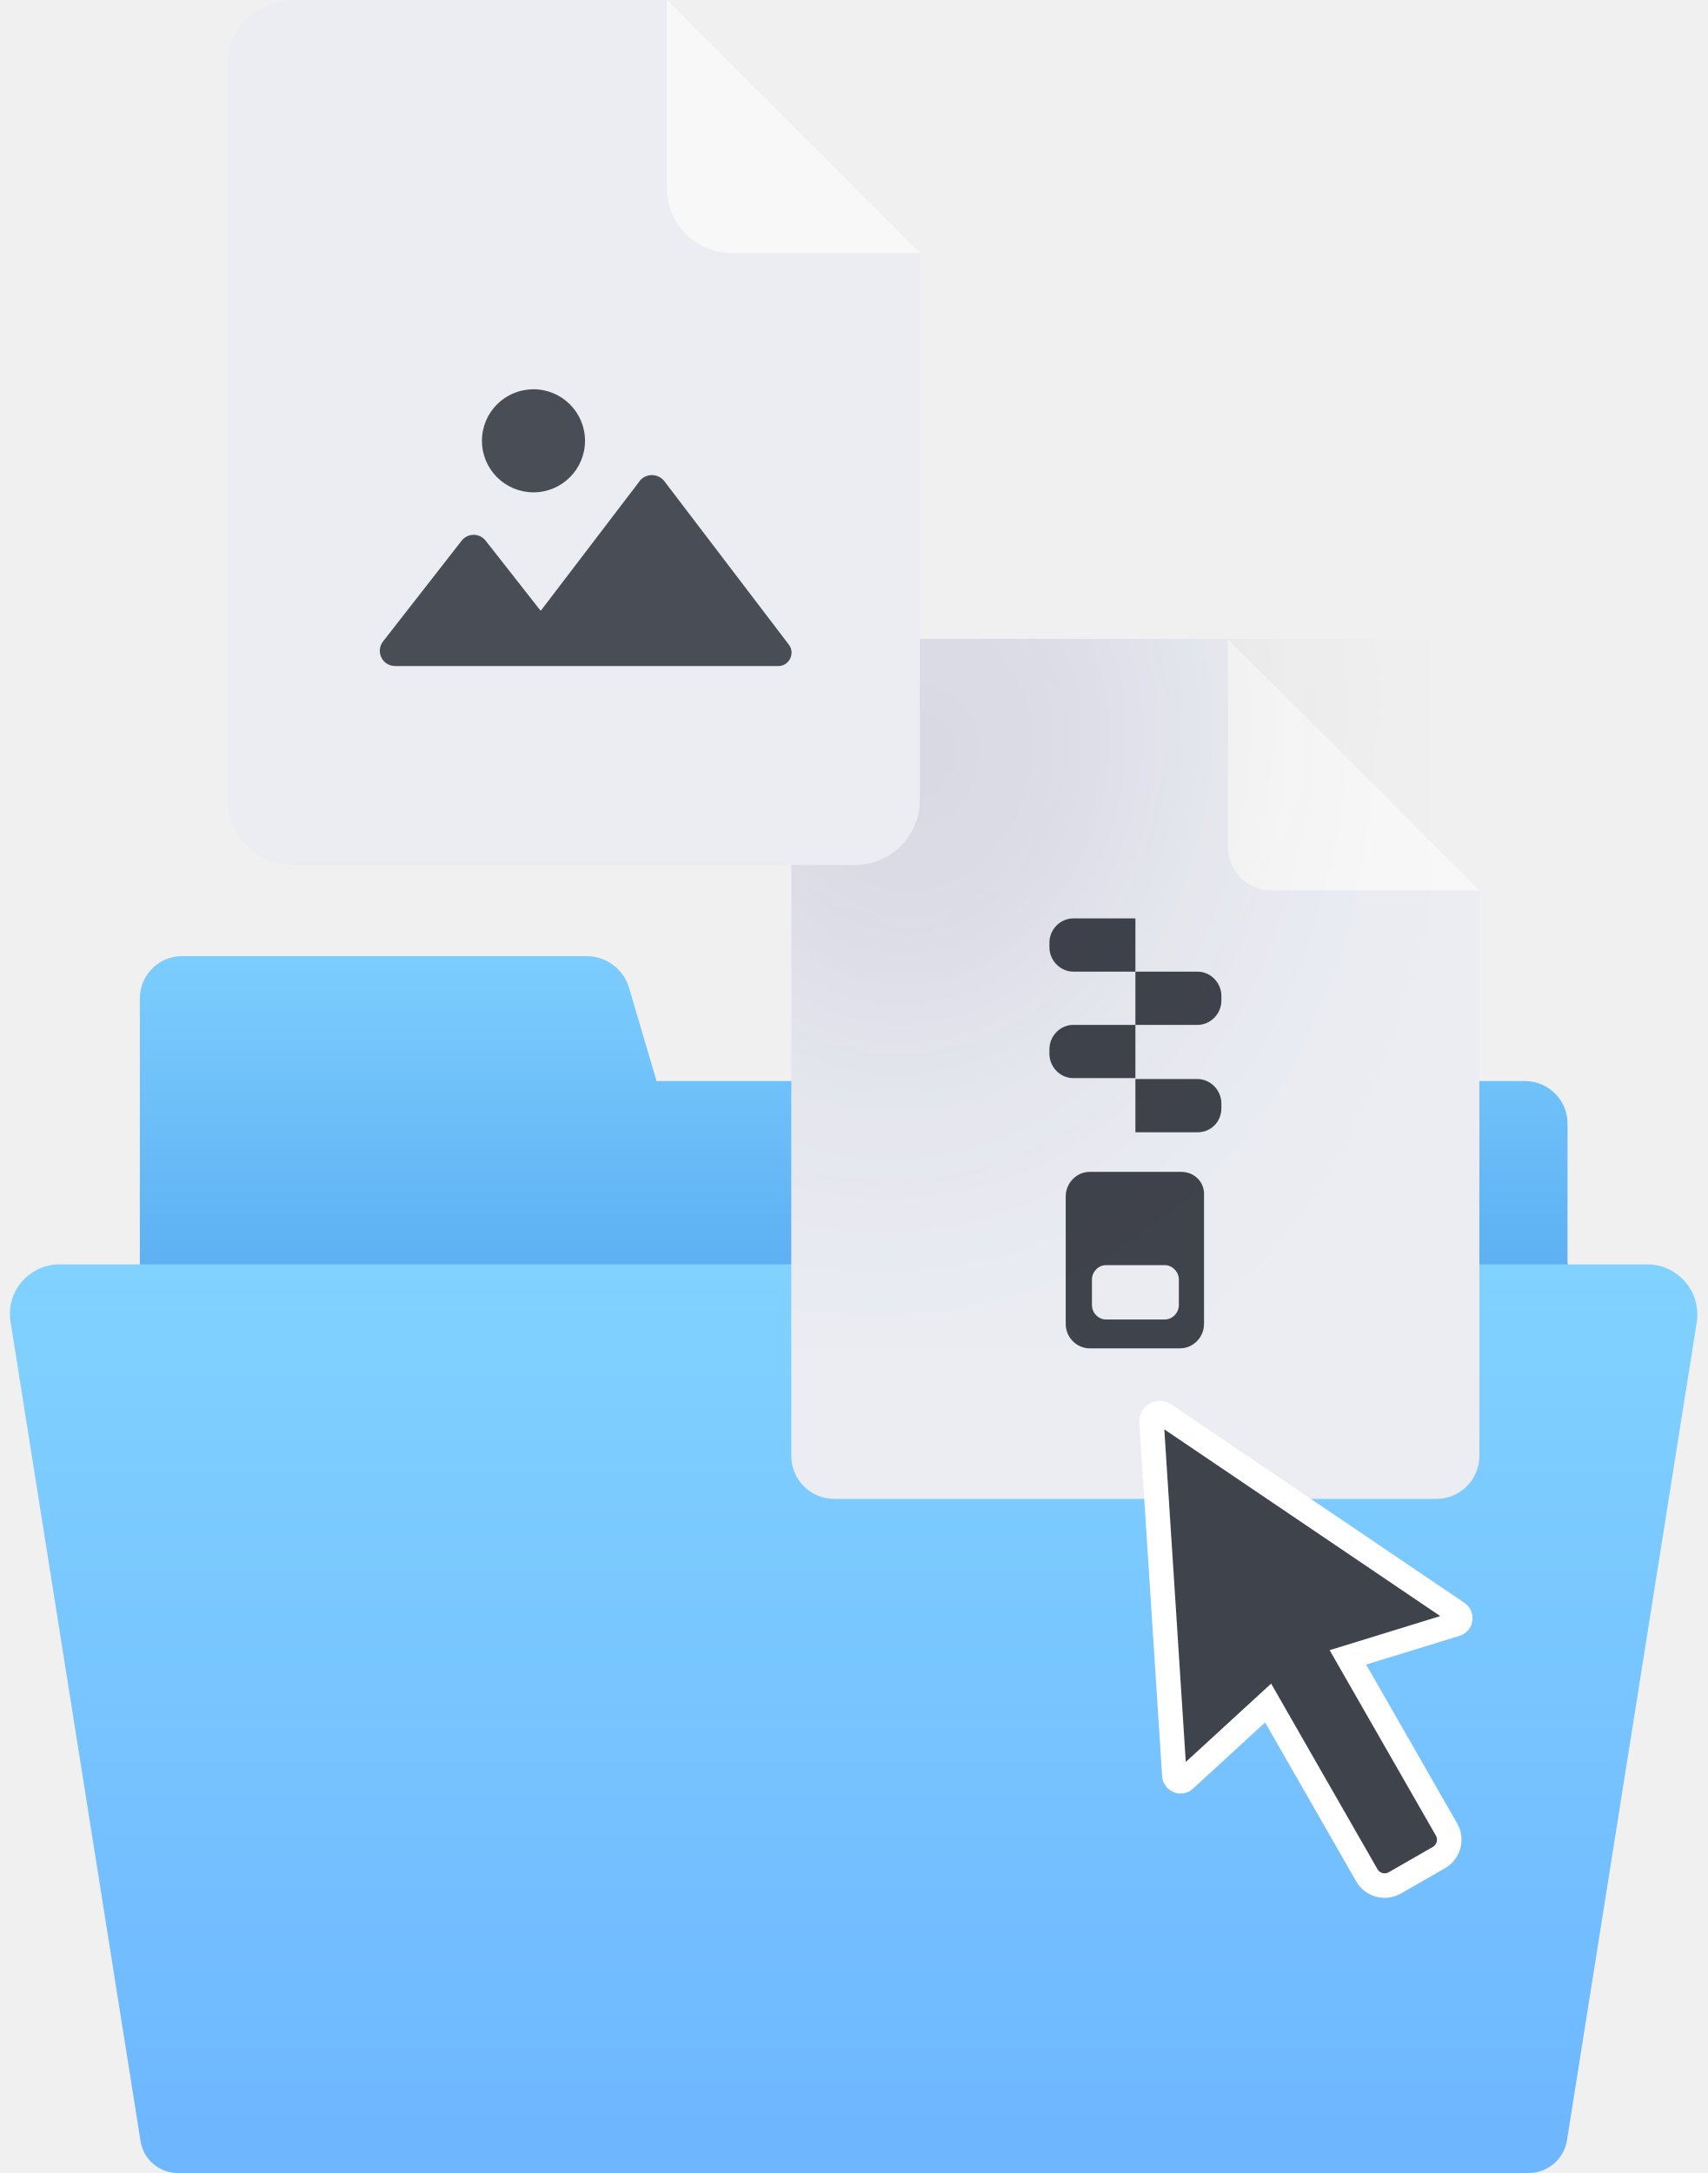
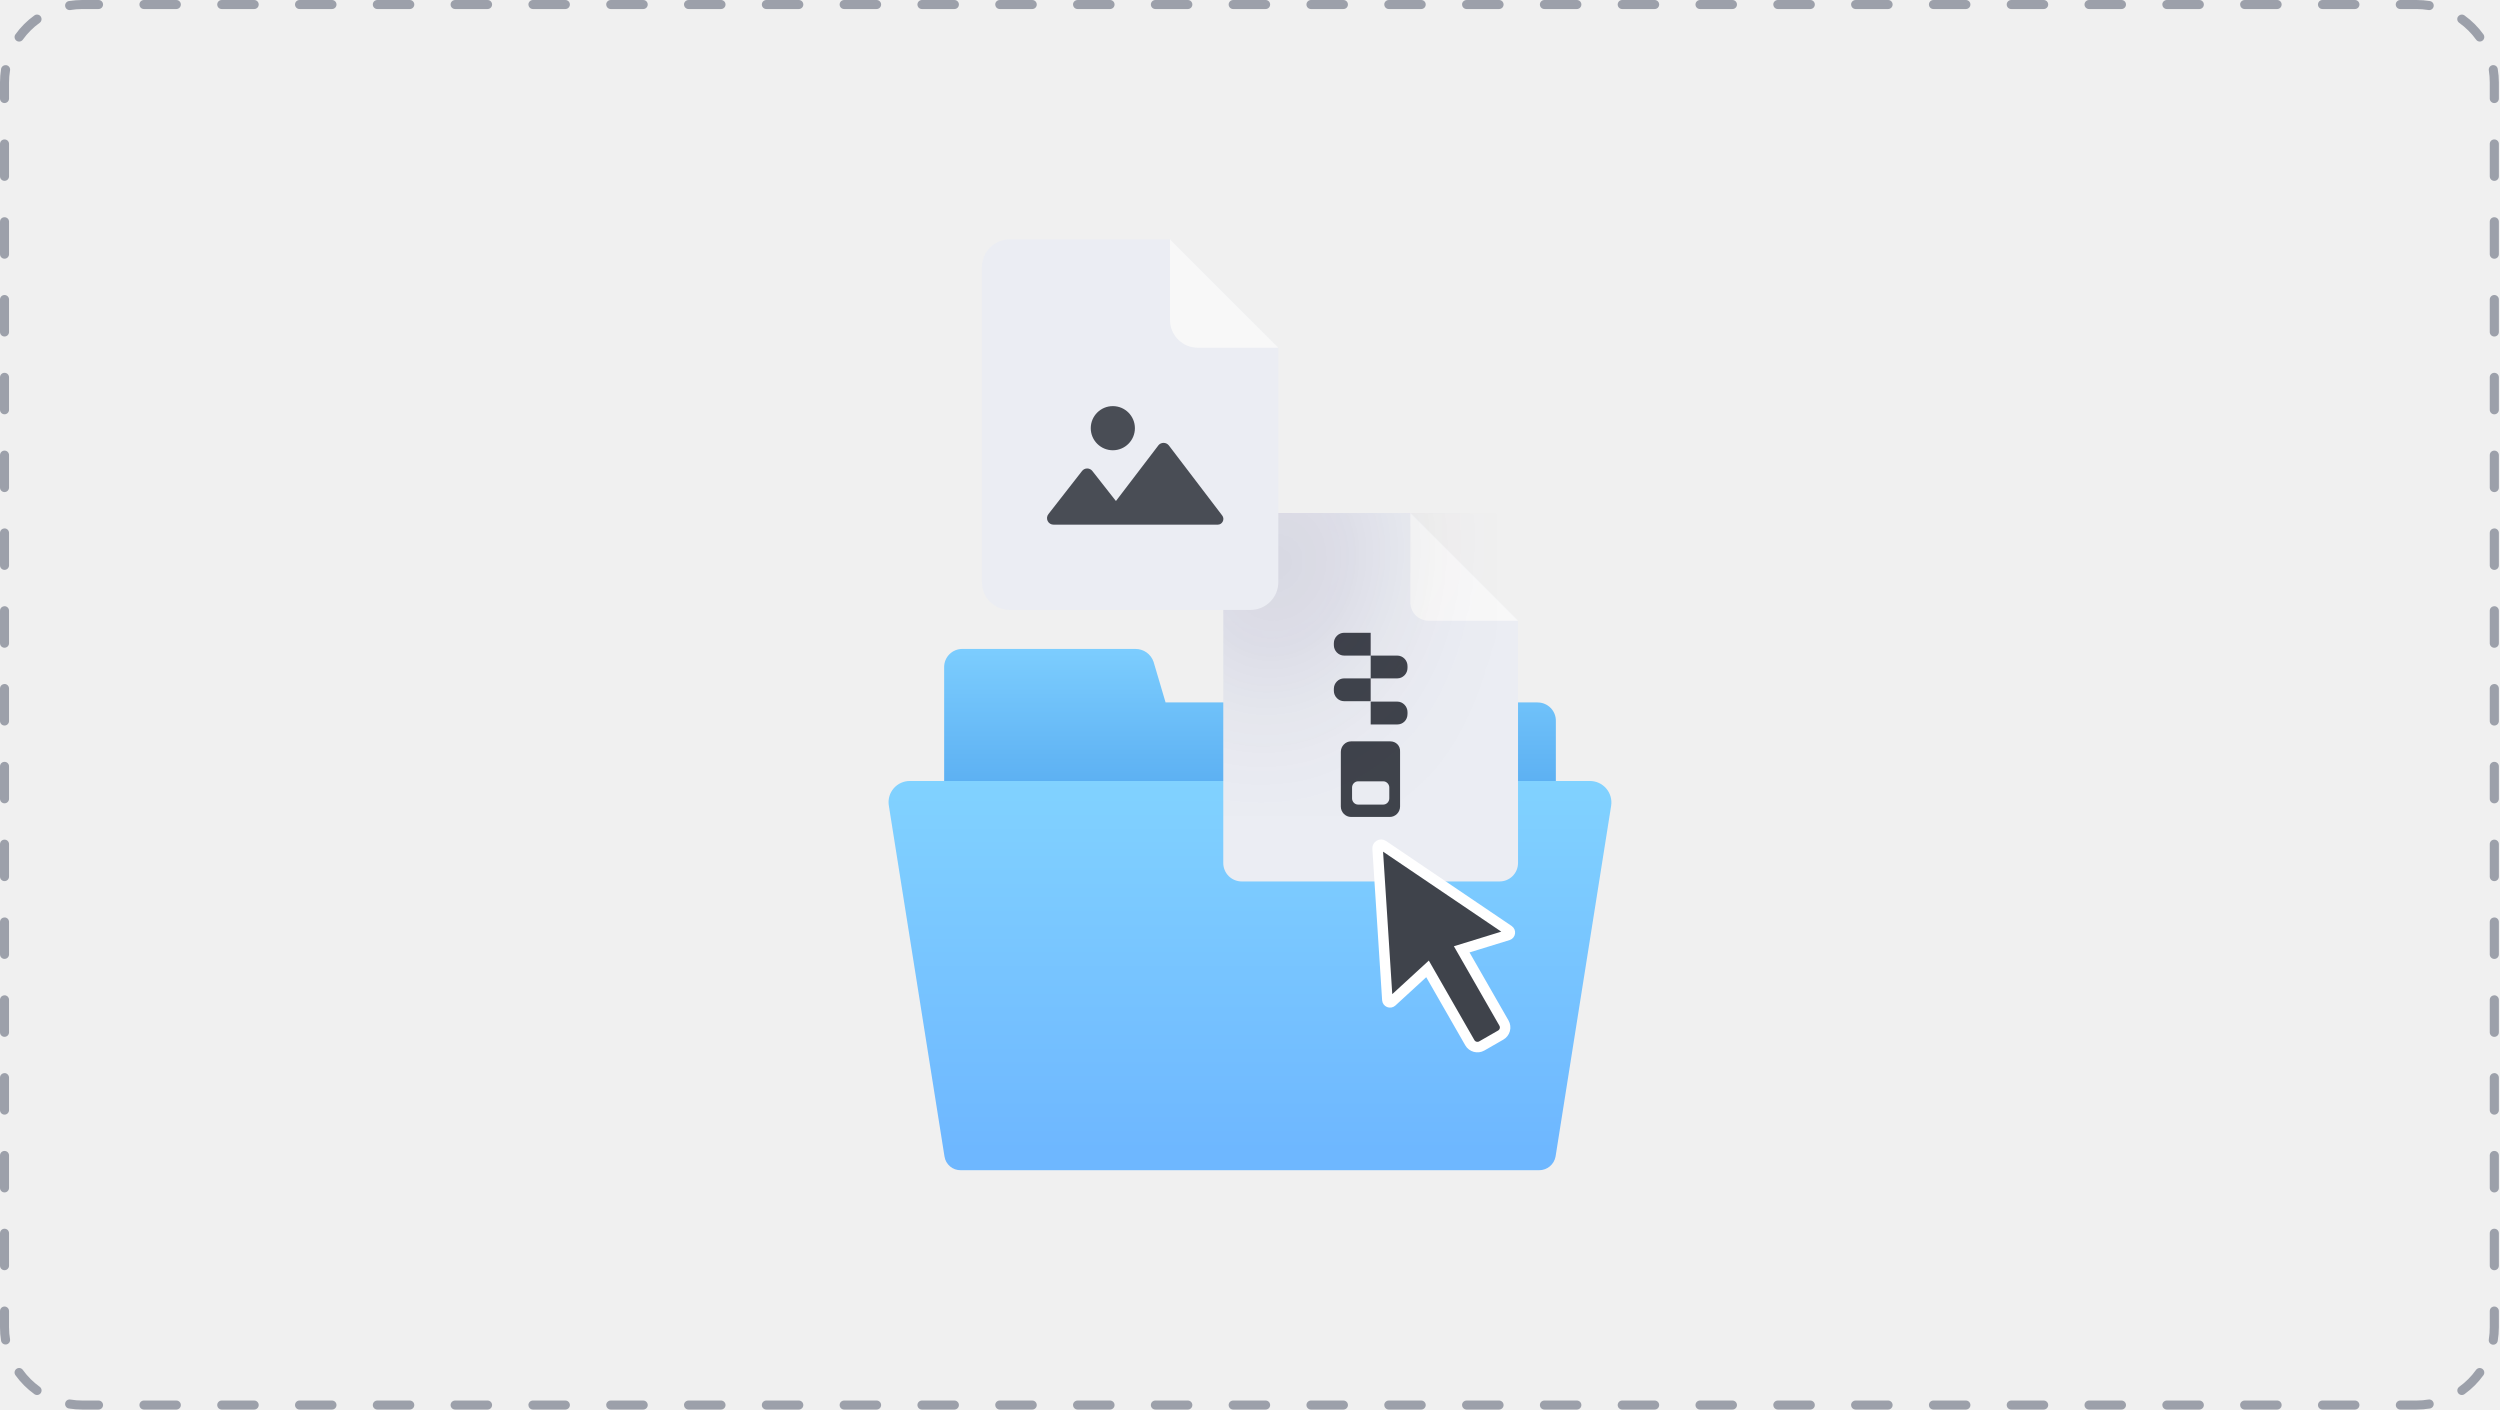
- <svg xmlns="http://www.w3.org/2000/svg" width="110" height="140" fill="none" viewBox="0 0 110 140">
+ <svg xmlns="http://www.w3.org/2000/svg" width="376" height="212" fill="none" viewBox="0 0 376 212">
  <defs />
-   <path fill="url(#paint0_linear)" d="M98.26 69.65H42.3l-1.8-6.1a2.86 2.86 0 00-2.73-1.95H11.74a2.72 2.72 0 00-2.73 2.73v68.35h91.98V72.46a2.74 2.74 0 00-2.73-2.81z" />
-   <path fill="url(#paint1_linear)" d="M53.96 81.46H3.86a3.19 3.19 0 00-3.18 3.7l8.37 52.76a2.43 2.43 0 002.47 2.08H98.48a2.5 2.5 0 002.47-2.08l8.37-52.76a3.23 3.23 0 00-3.18-3.7H53.96z" />
-   <path fill="#EBEDF3" fill-rule="evenodd" d="M79.11 41.16H53.75a2.77 2.77 0 00-2.77 2.77V93.8a2.77 2.77 0 002.77 2.77h38.8a2.77 2.77 0 002.76-2.77V57.36l-16.2-16.2z" clip-rule="evenodd" />
-   <path fill="#F8F8F8" fill-rule="evenodd" d="M79.1 41.16l16.21 16.2H81.88a2.77 2.77 0 01-2.77-2.77V41.16z" clip-rule="evenodd" />
-   <path fill="#3F434B" fill-rule="evenodd" d="M73.15 62.6h-4c-.84 0-1.54-.72-1.54-1.57v-.3c0-.85.7-1.56 1.54-1.56h4v3.43zm0 3.43h4c.84 0 1.54-.71 1.54-1.57v-.29c0-.86-.7-1.57-1.54-1.57h-4v3.43h-4c-.84 0-1.54.71-1.54 1.57v.29c0 .86.7 1.57 1.54 1.57h4v-3.43zm4 6.92h-4v-3.43h4c.84 0 1.54.72 1.54 1.58v.28c0 .93-.7 1.57-1.54 1.57zM70.2 75.5h5.9c.84 0 1.54.65 1.47 1.58v8.22c0 .86-.7 1.57-1.55 1.57H70.2c-.84 0-1.54-.71-1.54-1.57v-8.22c0-.86.7-1.58 1.54-1.58zm4.84 9.51c.5 0 .91-.43.91-.93v-1.64c0-.5-.42-.93-.9-.93h-3.8c-.49 0-.9.43-.9.93v1.64c0 .5.41.93.9.93h3.8z" clip-rule="evenodd" />
-   <mask id="a" width="46" height="46" x="50" y="41" maskUnits="userSpaceOnUse">
-     <path fill="#C4C4C4" d="M95.22 41.16H50.98v45.58h44.24V41.16z" />
+   <path fill="url(#paint0_linear)" d="M231.26 105.64H175.3l-1.8-6.09a2.86 2.86 0 00-2.73-1.95h-26.03a2.72 2.72 0 00-2.74 2.73v68.35h92v-60.22a2.74 2.74 0 00-2.74-2.81z" />
+   <path fill="url(#paint1_linear)" d="M186.96 117.46h-50.1a3.19 3.19 0 00-3.18 3.7l8.37 52.76a2.43 2.43 0 002.47 2.08h86.96a2.5 2.5 0 002.48-2.08l8.36-52.76a3.23 3.23 0 00-3.18-3.7h-52.18z" />
+   <path fill="#EBEDF3" fill-rule="evenodd" d="M212.11 77.16h-25.36a2.77 2.77 0 00-2.77 2.77v49.87a2.77 2.77 0 002.78 2.77h38.78a2.77 2.77 0 002.77-2.77V93.36l-16.2-16.2z" clip-rule="evenodd" />
+   <path fill="#F8F8F8" fill-rule="evenodd" d="M212.11 77.16l16.2 16.2h-13.43a2.77 2.77 0 01-2.77-2.77V77.16z" clip-rule="evenodd" />
+   <path fill="#3F434B" fill-rule="evenodd" d="M206.15 98.6h-4c-.84 0-1.54-.72-1.54-1.57v-.3c0-.85.7-1.56 1.54-1.56h4v3.43zm0 3.43h4c.84 0 1.54-.71 1.54-1.57v-.29c0-.86-.7-1.57-1.54-1.57h-4v3.43h-4c-.84 0-1.54.71-1.54 1.57v.29c0 .86.7 1.57 1.54 1.57h4v-3.43zm4 6.93h-4v-3.44h4c.84 0 1.54.72 1.54 1.58v.28c0 .93-.7 1.58-1.54 1.58zm-6.95 2.54h5.9c.84 0 1.54.65 1.47 1.58v8.22c0 .86-.7 1.57-1.55 1.57h-5.82c-.84 0-1.54-.71-1.54-1.57v-8.22c0-.86.7-1.58 1.54-1.58zm4.84 9.51c.5 0 .91-.43.91-.93v-1.64c0-.5-.42-.93-.9-.93h-3.8c-.49 0-.9.43-.9.93v1.64c0 .5.41.93.9.93h3.8z" clip-rule="evenodd" />
+   <mask id="a" width="46" height="46" x="183" y="77" maskUnits="userSpaceOnUse">
+     <path fill="#C4C4C4" d="M228.22 77.16h-44.24v45.58h44.24V77.16z" />
  </mask>
  <g filter="url(#filter0_f)" mask="url(#a)" opacity=".37">
-     <path fill="#221548" d="M66.75 29.5L52.1 38.64v30.98a25.54 25.54 0 0014.65-23.1V29.5z" />
+     <path fill="#221548" d="M199.75 65.5l-14.65 9.14v30.98a25.54 25.54 0 0014.65-23.1V65.5z" />
  </g>
-   <path fill="#EBEDF3" fill-rule="evenodd" d="M42.97 0H18.86a4.18 4.18 0 00-4.18 4.18v47.37c0 2.3 1.87 4.18 4.18 4.18h36.22c2.31 0 4.18-1.87 4.18-4.18V16.3L42.96 0z" clip-rule="evenodd" />
-   <path fill="#F8F8F8" fill-rule="evenodd" d="M42.97 0l16.3 16.3H47.14a4.18 4.18 0 01-4.18-4.18V0z" clip-rule="evenodd" />
-   <path fill="#494D55" d="M41.2 31.01l-6.33 8.3c0 .03-.04.03-.07 0l-3.5-4.46a.98.98 0 00-1.57 0l-5.04 6.46a.98.98 0 00.77 1.6H50.15c.7 0 1.1-.83.67-1.38L42.8 31c-.4-.52-1.2-.52-1.6 0zM34.37 31.72a3.32 3.32 0 100-6.64 3.32 3.32 0 000 6.64z" />
-   <path fill="#3F434B" stroke="#fff" stroke-width="1.58" d="M93.82 104.63a.4.4 0 00.1-.7l-18.9-12.79a.53.53 0 00-.83.47l1.47 22.78c.02.33.42.5.66.27l5.38-4.94 6.36 11.1c.36.63 1.17.85 1.8.49l2.84-1.63c.64-.37.85-1.17.5-1.8l-6.36-11.1 6.98-2.15z" />
+   <path fill="#EBEDF3" fill-rule="evenodd" d="M175.97 36h-24.11a4.18 4.18 0 00-4.18 4.18v47.37a4.18 4.18 0 004.18 4.18h36.22a4.18 4.18 0 004.18-4.18V52.3L175.96 36z" clip-rule="evenodd" />
+   <path fill="#F8F8F8" fill-rule="evenodd" d="M175.97 36l16.3 16.3h-12.12a4.18 4.18 0 01-4.18-4.18V36z" clip-rule="evenodd" />
+   <path fill="#494D55" d="M174.2 67.01l-6.33 8.3c0 .03-.04.03-.07 0l-3.5-4.46a.98.98 0 00-1.57 0l-5.04 6.46a.98.98 0 00.77 1.6h24.69c.7 0 1.1-.83.67-1.38L175.8 67a1.01 1.01 0 00-1.6 0zm-6.83.71a3.32 3.32 0 100-6.64 3.32 3.32 0 000 6.64z" />
+   <path fill="#9CA0AA" fill-rule="evenodd" d="M12.38 1.36c-.6 0-1.2.05-1.8.15a.68.68 0 01-.21-1.35C11.02.06 11.7 0 12.38 0h2.44a.68.68 0 110 1.36h-2.44zm8.59-.68c0-.37.3-.68.68-.68h4.87a.68.68 0 110 1.36h-4.87a.68.68 0 01-.68-.68zm11.7 0c0-.37.3-.68.68-.68h4.88a.68.68 0 110 1.36h-4.88a.68.68 0 01-.68-.68zm11.7 0c0-.37.3-.68.68-.68h4.88a.68.68 0 110 1.36h-4.88a.68.68 0 01-.68-.68zm11.7 0c0-.37.3-.68.68-.68h4.88a.68.68 0 110 1.36h-4.88a.68.68 0 01-.68-.68zm11.7 0c0-.37.3-.68.69-.68h4.87a.68.68 0 110 1.36h-4.87a.68.68 0 01-.69-.68zm11.7 0c0-.37.31-.68.69-.68h4.87a.68.68 0 110 1.36h-4.87a.68.68 0 01-.68-.68zm11.7 0c0-.37.31-.68.69-.68h4.88a.68.68 0 110 1.36h-4.88a.68.68 0 01-.68-.68zm11.7 0c0-.37.31-.68.7-.68h4.87a.68.68 0 110 1.36h-4.88a.68.68 0 01-.68-.68zm11.71 0c0-.37.3-.68.68-.68h4.88a.68.68 0 010 1.36h-4.88a.68.68 0 01-.68-.68zm11.7 0c0-.37.3-.68.69-.68h4.87a.68.68 0 010 1.36h-4.87a.68.68 0 01-.69-.68zm11.7 0c0-.37.31-.68.69-.68h4.87a.68.68 0 010 1.36h-4.87a.68.68 0 01-.69-.68zm11.7 0c0-.37.31-.68.69-.68h4.88a.68.68 0 010 1.36h-4.88a.68.68 0 01-.68-.68zm11.7 0c0-.37.31-.68.7-.68h4.87a.68.68 0 010 1.36h-4.88a.68.68 0 01-.68-.68zm11.71 0c0-.37.3-.68.68-.68h4.88a.68.68 0 110 1.36h-4.88a.68.68 0 01-.68-.68zm11.7 0c0-.37.3-.68.69-.68h4.87a.68.68 0 110 1.36h-4.87a.68.68 0 01-.69-.68zm11.7 0c0-.37.31-.68.69-.68h4.87a.68.68 0 110 1.36h-4.87a.68.68 0 01-.69-.68zm11.7 0c0-.37.31-.68.69-.68h4.87a.68.68 0 110 1.36h-4.87a.68.68 0 01-.68-.68zm11.7 0c0-.37.31-.68.7-.68h4.87a.68.68 0 110 1.36h-4.88a.68.68 0 01-.68-.68zm11.71 0c0-.37.3-.68.68-.68h4.88a.68.68 0 110 1.36h-4.88a.68.68 0 01-.68-.68zm11.7 0c0-.37.3-.68.68-.68h4.88a.68.68 0 110 1.36h-4.88a.68.68 0 01-.68-.68zm11.7 0c0-.37.31-.68.69-.68h4.87a.68.68 0 110 1.36h-4.87a.68.68 0 01-.69-.68zm11.7 0c0-.37.31-.68.69-.68h4.88a.68.68 0 110 1.36h-4.88a.68.68 0 01-.68-.68zm11.7 0c0-.37.31-.68.7-.68h4.87a.68.68 0 110 1.36h-4.88a.68.68 0 01-.68-.68zm11.71 0c0-.37.3-.68.68-.68h4.88a.68.68 0 010 1.36h-4.88a.68.68 0 01-.68-.68zm11.7 0c0-.37.3-.68.69-.68h4.87a.68.68 0 010 1.36h-4.88a.68.68 0 01-.68-.68zm11.7 0c0-.37.31-.68.69-.68h4.87a.68.68 0 010 1.36h-4.87a.68.68 0 01-.69-.68zm11.7 0c0-.37.31-.68.69-.68h4.88a.68.68 0 010 1.36h-4.88a.68.68 0 01-.68-.68zm11.7 0c0-.37.31-.68.7-.68h4.87a.68.68 0 010 1.36h-4.88a.68.68 0 01-.68-.68zm11.71 0c0-.37.3-.68.68-.68h4.88a.68.68 0 110 1.36h-4.88a.68.68 0 01-.68-.68zm11.7 0c0-.37.3-.68.69-.68h2.43c.69 0 1.36.06 2.02.16a.68.68 0 11-.22 1.35 11.1 11.1 0 00-1.8-.15H361a.68.68 0 01-.68-.68zm9.39 1.8a.68.68 0 01.95-.16 12.46 12.46 0 012.85 2.85.68.68 0 11-1.1.8 11.11 11.11 0 00-2.55-2.54.68.68 0 01-.16-.96zm-363.59 0c.22.3.15.73-.15.95a11.09 11.09 0 00-2.54 2.54.68.68 0 11-1.11-.8 12.45 12.45 0 012.85-2.85.68.68 0 01.95.15zM374.88 9.8a.68.68 0 01.78.57c.11.65.17 1.33.17 2.01v2.44a.68.68 0 01-1.37 0v-2.44c0-.6-.05-1.2-.14-1.8a.68.68 0 01.56-.78zM.95 9.8a.68.68 0 01.56.79 11.1 11.1 0 00-.15 1.8v2.43a.68.68 0 11-1.36 0V12.4c0-.7.06-1.36.16-2.02a.68.68 0 01.79-.57zm374.2 11.17c.37 0 .68.3.68.68v4.87a.68.68 0 01-1.37 0v-4.87c0-.38.3-.68.68-.68zm-374.47 0c.38 0 .68.3.68.68v4.87a.68.68 0 01-1.36 0v-4.87c0-.38.3-.68.68-.68zm374.46 11.7c.38 0 .69.3.69.68v4.88a.68.68 0 01-1.37 0v-4.88c0-.38.3-.68.68-.68zm-374.46 0c.38 0 .68.3.68.68v4.88a.68.68 0 01-1.36 0v-4.88c0-.38.3-.68.68-.68zm374.46 11.7c.38 0 .69.3.69.68v4.88a.68.68 0 01-1.37 0v-4.88c0-.37.3-.68.68-.68zm-374.46 0c.38 0 .68.3.68.68v4.88a.68.68 0 11-1.36 0v-4.88c0-.37.3-.68.68-.68zm374.46 11.7c.38 0 .69.3.69.68v4.88a.68.68 0 01-1.37 0v-4.88c0-.37.3-.68.68-.68zm-374.46 0c.38 0 .68.3.68.68v4.88a.68.68 0 01-1.36 0v-4.88c0-.37.3-.68.68-.68zm374.46 11.7c.38 0 .69.3.69.69v4.87a.68.68 0 01-1.37 0v-4.87c0-.38.3-.69.68-.69zm-374.46 0c.38 0 .68.3.68.69v4.87a.68.68 0 01-1.36 0v-4.87c0-.38.3-.69.68-.69zm374.46 11.7c.38 0 .69.31.69.69v4.87a.68.68 0 01-1.37 0v-4.87c0-.38.3-.68.68-.68zm-374.46 0c.38 0 .68.31.68.69v4.87a.68.68 0 01-1.36 0v-4.87c0-.38.3-.68.68-.68zm374.46 11.7c.38 0 .69.31.69.69v4.88a.68.68 0 01-1.37 0v-4.88c0-.38.3-.68.68-.68zm-374.46 0c.38 0 .68.31.68.69v4.88a.68.68 0 01-1.36 0v-4.88c0-.38.3-.68.68-.68zm374.46 11.7c.38 0 .69.31.69.7v4.87a.68.68 0 01-1.37 0v-4.88c0-.38.3-.68.68-.68zm-374.46 0c.38 0 .68.31.68.7v4.87a.68.68 0 11-1.36 0v-4.88c0-.38.3-.68.68-.68zm0 11.71c.38 0 .68.3.68.68v4.88a.68.68 0 01-1.36 0v-4.88c0-.37.3-.68.68-.68zm374.46 0c.38 0 .69.3.69.68v4.88a.68.68 0 01-1.37 0v-4.88c0-.37.3-.68.68-.68zM.68 126.28c.38 0 .68.3.68.69v4.87a.68.68 0 01-1.36 0v-4.87c0-.38.3-.69.68-.69zm374.46 0c.38 0 .69.3.69.69v4.87a.68.68 0 01-1.37 0v-4.87c0-.38.3-.69.68-.69zM.68 137.98c.38 0 .68.31.68.69v4.87a.68.68 0 01-1.36 0v-4.87c0-.38.3-.68.68-.68zm374.46 0c.38 0 .69.31.69.69v4.87a.68.68 0 01-1.37 0v-4.87c0-.38.3-.68.68-.68zM.68 149.69c.38 0 .68.31.68.69v4.88a.68.68 0 01-1.36 0v-4.88c0-.38.3-.68.68-.68zm374.46 0c.38 0 .69.31.69.69v4.88a.68.68 0 01-1.37 0v-4.88c0-.38.3-.68.68-.68zM.68 161.39c.38 0 .68.32.68.7v4.87a.68.68 0 01-1.36 0v-4.88c0-.37.3-.68.68-.68zm374.46 0c.38 0 .69.32.69.7v4.87a.68.68 0 01-1.37 0v-4.88c0-.37.3-.68.68-.68zM.68 173.1c.38 0 .68.3.68.68v4.88a.68.68 0 11-1.36 0v-4.88c0-.37.3-.68.68-.68zm374.46 0c.38 0 .69.3.69.68v4.88a.68.68 0 01-1.37 0v-4.88c0-.37.3-.68.68-.68zM.68 184.8c.38 0 .68.3.68.69v4.87a.68.68 0 11-1.36 0v-4.87c0-.38.3-.69.68-.69zm374.46 0c.38 0 .69.3.69.69v4.87a.68.68 0 01-1.37 0v-4.87c0-.38.3-.69.68-.69zM.68 196.5c.38 0 .68.31.68.69v2.43c0 .62.05 1.22.15 1.8a.68.68 0 01-1.35.22 12.47 12.47 0 01-.16-2.01v-2.44c0-.38.3-.69.68-.69zm374.46 0c.38 0 .69.31.69.69v2.43c0 .7-.06 1.37-.17 2.02a.68.68 0 11-1.34-.22 11.07 11.07 0 00.14-1.8v-2.43c0-.38.3-.69.68-.69zM2.47 205.88a.68.68 0 01.96.15 11.11 11.11 0 002.54 2.54.68.68 0 11-.8 1.11 12.46 12.46 0 01-2.85-2.85.68.68 0 01.15-.95zm370.88 0c.31.22.38.64.16.95a12.46 12.46 0 01-2.85 2.85.68.68 0 01-.8-1.1 11.13 11.13 0 002.54-2.55.68.68 0 01.95-.15zM9.8 211.05a.68.68 0 01.79-.56c.58.1 1.18.15 1.8.15h2.43a.68.68 0 110 1.36h-2.44c-.68 0-1.36-.06-2.01-.16a.68.68 0 01-.57-.79zm356.22 0a.68.68 0 01-.56.79 12.43 12.43 0 01-2.02.16h-2.43a.68.68 0 010-1.36h2.43c.62 0 1.22-.05 1.8-.15a.68.68 0 01.78.56zm-345.05.27c0-.38.3-.68.68-.68h4.87a.68.68 0 110 1.36h-4.87a.68.68 0 01-.68-.68zm11.7 0c0-.38.3-.68.68-.68h4.88a.68.68 0 110 1.36h-4.88a.68.68 0 01-.68-.68zm11.7 0c0-.38.3-.68.68-.68h4.88a.68.68 0 110 1.36h-4.88a.68.68 0 01-.68-.68zm11.7 0c0-.38.3-.68.68-.68h4.88a.68.68 0 110 1.36h-4.88a.68.68 0 01-.68-.68zm11.7 0c0-.38.3-.68.69-.68h4.87a.68.68 0 110 1.36h-4.87a.68.68 0 01-.69-.68zm11.7 0c0-.38.31-.68.69-.68h4.87a.68.68 0 110 1.36h-4.87a.68.68 0 01-.68-.68zm11.7 0c0-.38.31-.68.69-.68h4.88a.68.68 0 110 1.36h-4.88a.68.68 0 01-.68-.68zm11.7 0c0-.38.31-.68.7-.68h4.87a.68.68 0 110 1.36h-4.88a.68.68 0 01-.68-.68zm11.71 0c0-.38.3-.68.68-.68h4.88a.68.68 0 110 1.36h-4.88a.68.68 0 01-.68-.68zm11.7 0c0-.38.3-.68.69-.68h4.87a.68.68 0 110 1.36h-4.87a.68.68 0 01-.69-.68zm11.7 0c0-.38.31-.68.69-.68h4.87a.68.68 0 110 1.36h-4.87a.68.68 0 01-.69-.68zm11.7 0c0-.38.31-.68.69-.68h4.88a.68.68 0 110 1.36h-4.88a.68.68 0 01-.68-.68zm11.7 0c0-.38.31-.68.7-.68h4.87a.68.68 0 110 1.36h-4.88a.68.68 0 01-.68-.68zm11.71 0c0-.38.3-.68.68-.68h4.88a.68.68 0 110 1.36h-4.88a.68.68 0 01-.68-.68zm11.7 0c0-.38.3-.68.69-.68h4.87a.68.68 0 110 1.36h-4.87a.68.68 0 01-.69-.68zm11.7 0c0-.38.31-.68.69-.68h4.87a.68.68 0 110 1.36h-4.87a.68.68 0 01-.69-.68zm11.7 0c0-.38.31-.68.69-.68h4.87a.68.68 0 110 1.36h-4.87a.68.68 0 01-.68-.68zm11.7 0c0-.38.31-.68.7-.68h4.87a.68.68 0 110 1.36h-4.88a.68.68 0 01-.68-.68zm11.71 0c0-.38.3-.68.68-.68h4.88a.68.68 0 110 1.36h-4.88a.68.68 0 01-.68-.68zm11.7 0c0-.38.3-.68.68-.68h4.88a.68.68 0 110 1.36h-4.88a.68.68 0 01-.68-.68zm11.7 0c0-.38.31-.68.69-.68h4.87a.68.68 0 110 1.36h-4.87a.68.68 0 01-.69-.68zm11.7 0c0-.38.31-.68.69-.68h4.88a.68.68 0 110 1.36h-4.88a.68.68 0 01-.68-.68zm11.7 0c0-.38.31-.68.7-.68h4.87a.68.68 0 110 1.36h-4.88a.68.68 0 01-.68-.68zm11.71 0c0-.38.3-.68.68-.68h4.88a.68.68 0 110 1.36h-4.88a.68.68 0 01-.68-.68zm11.7 0c0-.38.3-.68.69-.68h4.87a.68.68 0 110 1.36h-4.88a.68.68 0 01-.68-.68zm11.7 0c0-.38.31-.68.69-.68h4.87a.68.68 0 110 1.36h-4.87a.68.68 0 01-.69-.68zm11.7 0c0-.38.31-.68.69-.68h4.88a.68.68 0 110 1.36h-4.88a.68.68 0 01-.68-.68zm11.7 0c0-.38.31-.68.7-.68h4.87a.68.68 0 110 1.36h-4.88a.68.68 0 01-.68-.68zm11.71 0c0-.38.3-.68.68-.68h4.88a.68.68 0 110 1.36h-4.88a.68.68 0 01-.68-.68z" clip-rule="evenodd" />
+   <path fill="#3F434B" stroke="#fff" stroke-width="1.58" d="M226.82 140.63a.4.4 0 00.1-.7l-18.9-12.79a.53.53 0 00-.83.47l1.47 22.78a.4.4 0 00.66.27l5.38-4.94 6.36 11.1c.36.63 1.17.85 1.8.49l2.84-1.63a1.32 1.32 0 00.5-1.8l-6.36-11.1 6.98-2.15z" />
  <defs>
-     <linearGradient id="paint0_linear" x1="55.78" x2="55.78" y1="61.6" y2="105.34" gradientUnits="userSpaceOnUse">
+     <linearGradient id="paint0_linear" x1="188.78" x2="188.78" y1="97.6" y2="141.34" gradientUnits="userSpaceOnUse">
      <stop stop-color="#7CCDFE" />
      <stop offset="1" stop-color="#388FE5" />
    </linearGradient>
-     <linearGradient id="paint1_linear" x1="55.58" x2="55.58" y1="81.38" y2="137.23" gradientUnits="userSpaceOnUse">
+     <linearGradient id="paint1_linear" x1="188.58" x2="188.58" y1="117.38" y2="173.23" gradientUnits="userSpaceOnUse">
      <stop stop-color="#81D2FF" />
      <stop offset="1" stop-color="#6EB7FF" />
    </linearGradient>
-     <filter id="filter0_f" width="65.22" height="90.7" x="26.82" y="4.21" color-interpolation-filters="sRGB" filterUnits="userSpaceOnUse">
+     <filter id="filter0_f" width="65.22" height="90.7" x="159.82" y="40.21" color-interpolation-filters="sRGB" filterUnits="userSpaceOnUse">
      <feFlood flood-opacity="0" result="BackgroundImageFix" />
      <feBlend in="SourceGraphic" in2="BackgroundImageFix" result="shape" />
      <feGaussianBlur result="effect1_foregroundBlur" stdDeviation="12.64" />
    </filter>
  </defs>
</svg>
